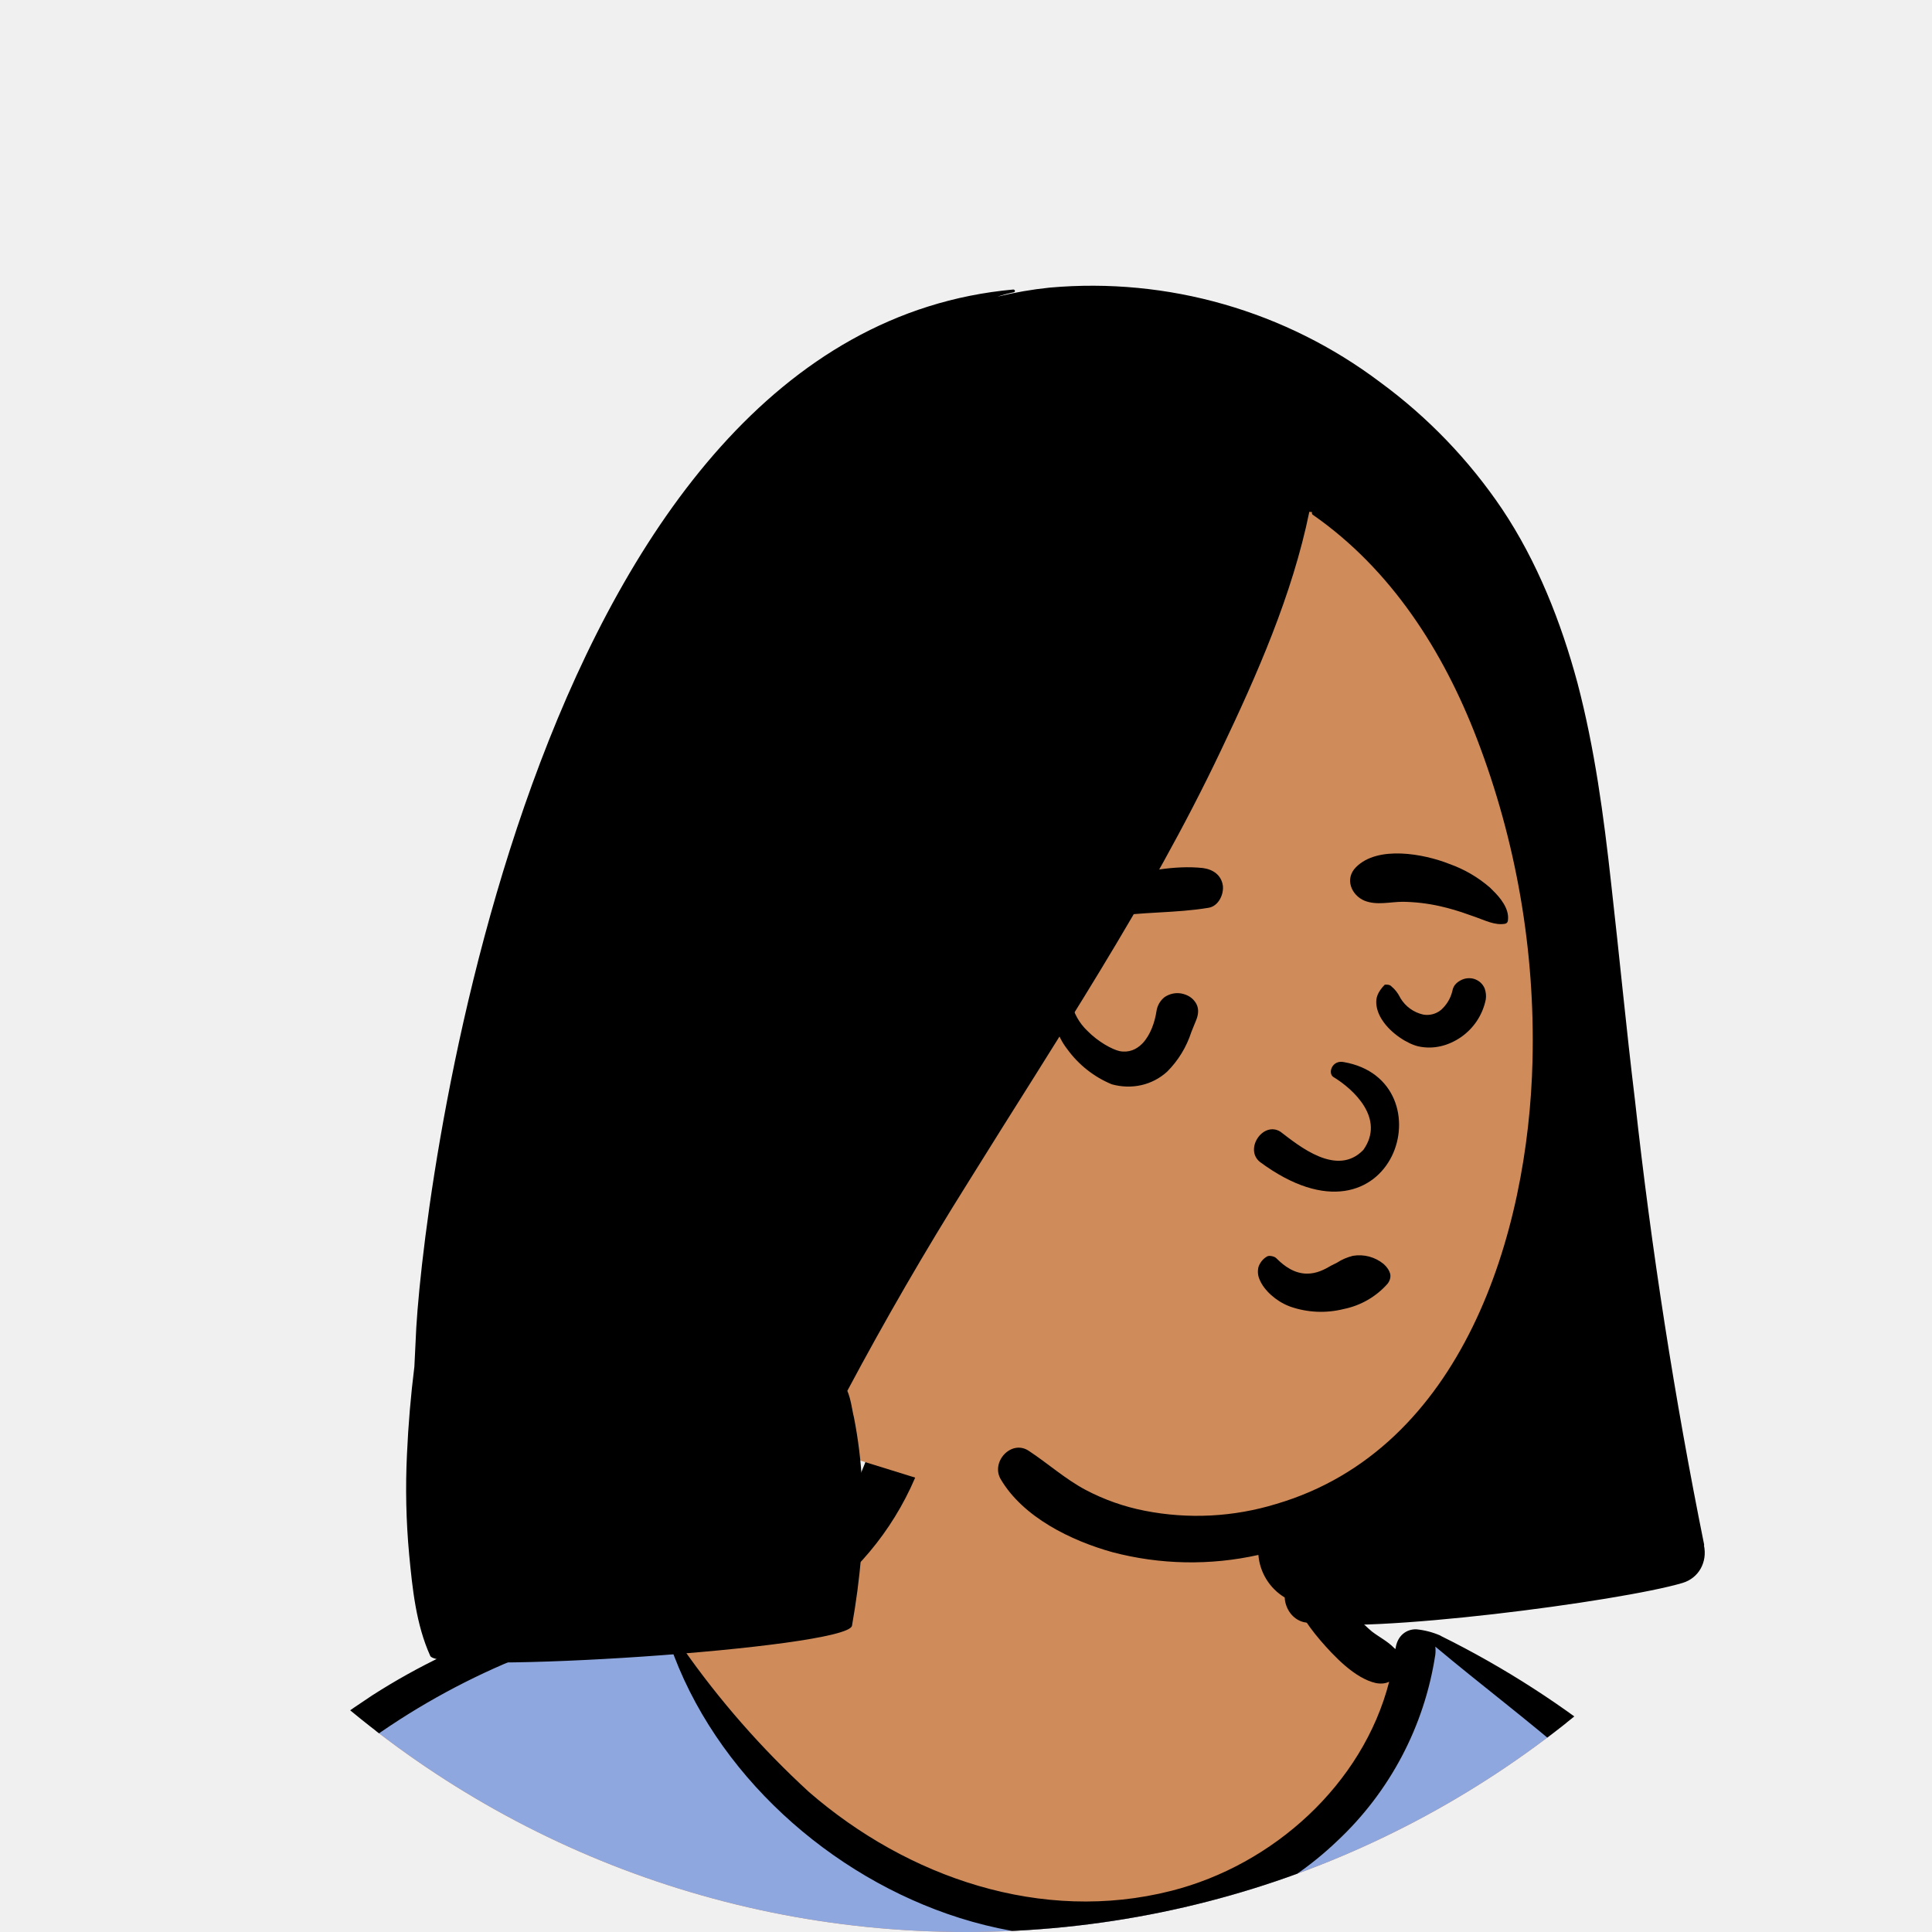
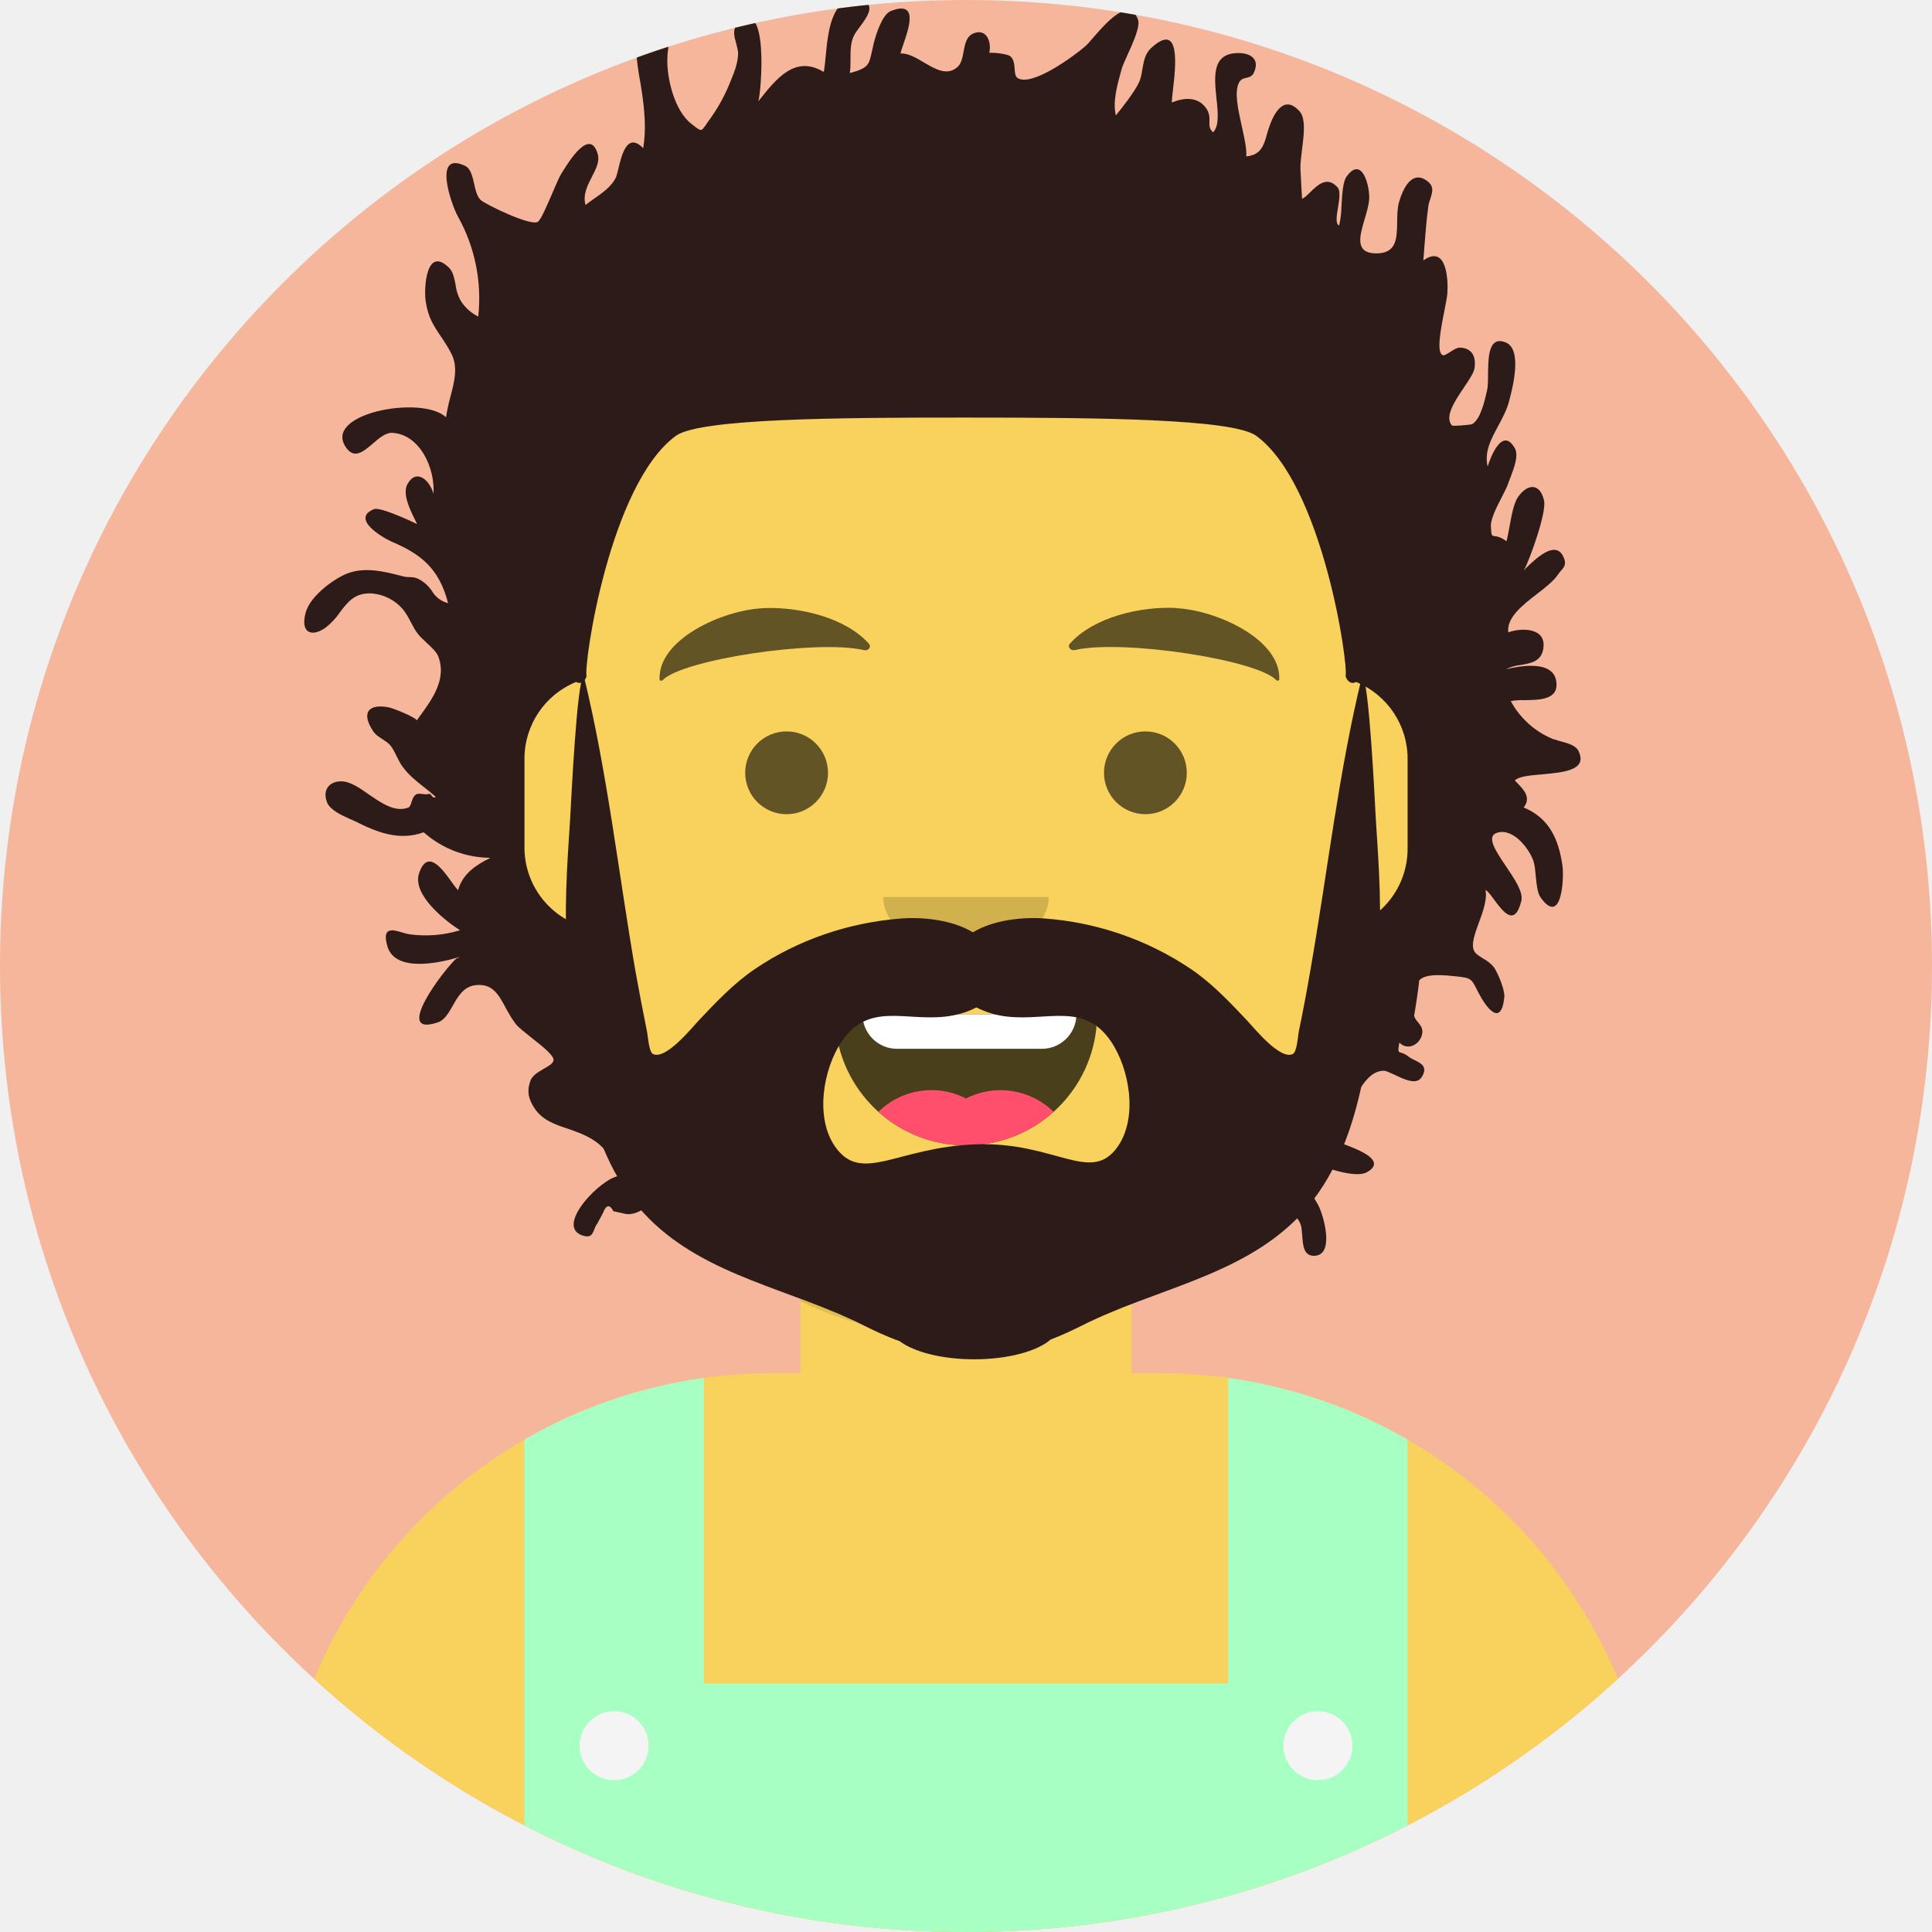
- <svg xmlns="http://www.w3.org/2000/svg" viewBox="0 0 704 704" fill="none" shape-rendering="auto" aria-hidden="true">
+ <svg xmlns="http://www.w3.org/2000/svg" viewBox="0 0 280 280" fill="none" shape-rendering="auto" aria-hidden="true">
  <defs>
-     <g id="head-mediumStraight-547af547">
-       <path fill-rule="evenodd" clip-rule="evenodd" d="M557.3 427.8c-1.7-78.6-21.3-165.6-88.4-214.1-4.3-3.1-10.7-1.6-14.2 2q-4.6.7-7.4 5.5A4238 4238 0 0 1 322 434.9c-28.2 45.3-62.4 90.6-66.9 145.4-.8 1-8 9.3-3.8 8.7q2.8-1.5 5.8-2.4c5.4 7.8 17.8 6.6 20.8-2.3 10.2.3 20.4 3 30.2 6 24 7.5 48.3 15 72.8 20.7 80.6 21.4 167.3-5.9 173.7-99.9 8.7-12.2 4-66.5 2.7-83.3" fill="#d08b5b" />
-       <path fill-rule="evenodd" clip-rule="evenodd" d="M616 621a1826 1826 0 0 1-25.3-162.2c-3.2-26.3-5.7-52.7-8.7-79-2.7-24.5-6-49.1-12.3-73-6-22.2-14.7-44.2-27.5-63.3a187 187 0 0 0-44.5-46.2A175 175 0 0 0 377 162.8q-9.7 1-19.1 3.3 3-1 6-1.6c.7-.2.4-1-.2-1-173.5 15.7-214.3 317.4-218 378.2L145 556a402 402 0 0 0-2.7 31.8q-.9 18.4.8 36.7c1.2 12.5 2.5 25.4 7.7 36.9 3.2 7 152.4-2.7 154-11 3-17 4.7-34.3 3.7-51.5q-.6-12.3-3-24.5c-.6-2.2-1-6.3-2.4-9.6a1235 1235 0 0 1 44-75.8c32.1-51.7 66.2-102.4 92.4-157.5 13.2-27.6 26.1-56.8 32.3-87l1 .1q-.2.7.3 1c28.5 19.8 47.6 49.6 59.9 81.6a306 306 0 0 1 20.3 117.2c-1.5 63.3-25.6 141.6-93.5 161.6a99 99 0 0 1-48.1 2.5q-11.3-2.2-21.6-7.6c-7.5-4-13.7-9.6-20.7-14.2-6.4-4.3-14 4-10.3 10.3 8.2 13.9 25.7 22.4 40.8 26.6a113 113 0 0 0 53.3 1 20 20 0 0 0 9.6 15.5c.2 4 2.8 8 7 9 22.5 4.6 115.9-7.6 138.3-14.3 6-1.8 9.1-7.7 7.8-13.7" fill="#000000" />
+     <g id="clothes-overall-37d26726">
+       <path d="M164 23.94V95.3H36V23.94a72 72 0 0 1 26-8.95v44.28h76V15a72 72 0 0 1 26 8.94" fill="#a7ffc4" />
+       <path d="M54 68.3a5 5 0 1 1-10 0 5 5 0 0 1 10 0m102 0a5 5 0 1 1-10 0 5 5 0 0 1 10 0" fill="#F4F4F4" />
    </g>
-     <g id="expression-contempt-547af547">
-       <path fill-rule="evenodd" clip-rule="evenodd" d="M154.6 192.8a29 29 0 0 1-16 9.2 34 34 0 0 1-19.5-.9l-.5-.2c-4.6-1.8-9-5.7-10.6-9.6a7 7 0 0 1-.4-4.7 7 7 0 0 1 3-3.7q.6-.4 1.7-.2 1.3.2 2 1c2.7 2.7 6.4 5.4 11 5.4 3.4 0 6.2-1.4 8.9-3l2-1q2.6-1.7 5.8-2.5a14 14 0 0 1 11.2 3q1.9 1.7 2.4 3.7.3 1.8-1 3.5m-19.8-75.4c7.6 4.6 19 15.3 11 26.6-9.6 10-23.4-1.4-30.2-6.6-6.3-4-13.3 6.3-7.5 11 49 36.3 69-29.8 30.5-36.4-4.2-.8-5.8 4-3.8 5.4M49.6 46.8l2.2-.6 2.2-.6 1.5-.4c10.3-2.7 21.6-5 31.8-3.9 3.7.5 6.7 2.5 7.3 6.4.4 3.3-1.7 7.6-5.3 8.1-12 2-24.3 1.4-36.3 3.4l-17.9 3.3c-4.5.8-9.2 1.1-13.8 1.8l1 .2c.5 0 .4.6 0 .6q-2.2-.2-4.5 0H17c-1 .1-1.5-1-.7-1.6 5.6-3.8 10.3-8 16.6-10.7q8.1-3.6 16.6-6m93.6-5.8c7.9-8 24.7-4.9 34-1.2q8.2 2.9 14.8 8.6l.4.4.6.6c2.9 2.8 6 6.7 5.6 10.7q0 1.2-1 1.5c-3.8.7-7.5-1.3-11-2.5l-2.3-.8q-5.2-1.9-10.5-3.1-6.7-1.5-13.5-1.6c-4.6 0-9.5 1.4-14-.4-4.8-2-7.3-8-3.1-12.2m-78 64.4c-2 2-4.8 3.3-8.2 2.6-2.6-.6-7.7-3.3-11.7-7.4a20 20 0 0 1-5.8-10.4q-.2-1.5-1.3-2-.8-.4-2-.3-.9 0-1.8.6-1.4 1-1.4 2a24 24 0 0 0 5 16.8 38 38 0 0 0 16.2 12.8c7.2 2 14.7.4 20.2-4.6a36 36 0 0 0 8.8-14.4l.4-1 1.5-3.7q1.3-3.5-.3-6-1.7-2.7-5.3-3.4-3.2-.5-6 1.3a8 8 0 0 0-3 5.2c-.6 4-2.2 8.6-5 11.6zm122.2-23.2q-2.2-1.2-4.8-.5-1.6.5-2.8 1.6t-1.5 2.9q-1 4-4.1 6.8a8 8 0 0 1-6.5 1.7 13 13 0 0 1-8.3-6l-.2-.4q-1.2-2.3-3-3.8-.6-.7-1.7-.7h-.8c-2.7 2.8-3.2 4.8-3.1 6.8q.2 3.2 2.3 6.3c3.1 4.7 9.1 8.5 13.1 9.4 5.6 1.2 11-.3 15.5-3.4a22 22 0 0 0 9-13.7q.3-2-.4-4a6 6 0 0 0-2.7-3" fill="#000000" />
+     <g id="mouth-smile-37d26726">
+       <path fill-rule="evenodd" clip-rule="evenodd" d="M27.12 9.13a19 19 0 0 0 37.77-.09c.08-.77-.77-2.04-1.85-2.04H29.1C28 7 27 8.18 27.12 9.13" fill="black" fill-opacity=".7" />
+       <path d="M62 7H31a5 5 0 0 0 5 5h21a5 5 0 0 0 5-5" fill="white" />
+       <path d="M58.7 21.14A11 11 0 0 0 46 19.2a10.95 10.95 0 0 0-12.7 1.94A19 19 0 0 0 46 26c4.88 0 9.33-1.84 12.7-4.86" fill="#FF4F6D" />
    </g>
-     <clipPath id="clip-547af547">
-       <rect width="704" height="704" rx="352" ry="352" />
+     <g id="nose-default-37d26726">
+       <path fill-rule="evenodd" clip-rule="evenodd" d="M0 0c0 4.42 5.37 8 12 8s12-3.58 12-8" fill="black" fill-opacity=".16" />
+     </g>
+     <g id="eyes-default-37d26726">
+       <path d="M22 14a6 6 0 1 1-12 0 6 6 0 0 1 12 0m52 0a6 6 0 1 1-12 0 6 6 0 0 1 12 0" fill="black" fill-opacity=".6" />
+     </g>
+     <g id="eyebrows-defaultNatural-37d26726">
+       <path fill-rule="evenodd" clip-rule="evenodd" d="M18.68 6.15c-5.8.27-15.2 4.49-14.95 10.34 0 .15.3.24.43.1 2.75-2.97 22.31-5.96 29.2-4.37.63.14 1.11-.48.71-.93-3.42-3.82-10.17-5.4-15.39-5.15m59.91 0c5.8.27 15.2 4.49 14.95 10.34 0 .15-.29.24-.42.1-2.76-2.97-22.32-5.96-29.2-4.37-.64.14-1.12-.48-.72-.93 3.42-3.84 10.2-5.42 15.4-5.17" fill="black" fill-opacity=".6" />
+     </g>
+     <g id="top-dreads02-37d26726">
+       <path fill-rule="evenodd" clip-rule="evenodd" d="M217.2 107.16a12.2 12.2 0 0 1-6.25-5.56 10 10 0 0 1 1.95-.13c2.27-.02 5.15-.04 4.62-2.87-.57-2.98-5.4-2.07-7.28-1.6a6 6 0 0 1 2.12-.62c1.49-.25 3-.51 3.3-2.33.54-3.18-3.28-3.08-5.07-2.4-.26-2.12 2-3.9 4.14-5.55 1.25-.97 2.45-1.9 3.08-2.85q.2-.3.43-.55c.47-.53.86-.97.3-2.08-1.15-2.35-3.94.32-5.33 1.66l-.37.43c.87-1.63 3.31-8.4 2.94-10.13-.53-2.52-2.33-2.6-3.77-.56-.62.88-.94 2.65-1.23 4.26-.15.81-.29 1.58-.45 2.16-.88-.65-1.4-.7-1.7-.74-.44-.04-.5-.05-.56-1.45-.04-1.02.8-2.7 1.56-4.16.4-.8.8-1.54.97-2.09l.3-.8c.52-1.37 1.23-3.19.64-4.24-1.78-3.15-3.48 1.17-3.94 2.65-.5-2.14.5-3.97 1.53-5.88.6-1.13 1.24-2.3 1.57-3.55.54-2.05 1.97-7.58-.5-8.56s-2.52 2.12-2.54 4.66c0 .93-.02 1.8-.15 2.34l-.03.13c-.37 1.57-.92 3.97-2.1 4.71-.18.11-2.83.34-2.96.2-1.1-1.29.42-3.53 1.74-5.49.76-1.13 1.46-2.17 1.55-2.87.22-1.73-.44-2.82-2.06-2.92-.46-.03-1.09.36-1.59.7-.4.24-.74.45-.9.41-1.06-.23-.35-3.82.18-6.5.2-1.04.38-1.94.42-2.46.15-2-.1-7.17-3.48-4.79l.16-2.06c.15-1.95.3-3.86.57-5.83.05-.37.18-.73.3-1.08.3-.97.61-1.86-.69-2.69-2.16-1.36-3.36 1.5-3.85 3.17-.26.9-.27 1.93-.28 2.95-.04 2.3-.07 4.45-2.87 4.52-3.34.07-2.59-2.42-1.84-4.99.3-1 .6-2 .65-2.88.12-1.74-1-6.42-3.27-3.26-.53.7-.64 2.5-.74 4.2a14 14 0 0 1-.34 2.9c-.56-.25-.37-1.4-.17-2.6s.4-2.45-.08-2.96c-1.5-1.64-2.82-.36-3.94.72-.4.4-.8.8-1.18.97l-.08-1.22-.16-3.12c-.03-.7.1-1.69.22-2.74.28-2.15.58-4.58-.34-5.6-2.33-2.59-3.82.43-4.5 2.53q-.15.43-.25.85c-.45 1.56-.83 2.93-2.98 3.15.08-1.09-.28-2.69-.65-4.37-.54-2.43-1.12-5-.39-6.35.27-.5.67-.59 1.07-.68.42-.1.85-.2 1.1-.8.83-1.9-.5-2.7-1.98-2.77-4.18-.18-3.8 3.31-3.47 6.58.22 2.04.42 4-.5 4.9-.55-.5-.54-1.03-.52-1.6.01-.6.03-1.24-.55-1.99-1.2-1.6-3.16-1.46-4.9-.73 0-.3.05-.93.15-1.72.41-3.49 1.2-10.26-3.24-6.09-.8.8-.99 1.88-1.17 2.95-.12.7-.23 1.37-.5 1.95-.7 1.45-2.4 3.6-3.35 4.78-.47-1.92.16-4.26.7-6.22l.12-.45c.12-.45.46-1.2.85-2.07.84-1.84 1.9-4.2 1.53-5.17-1.27-3.38-4.63.5-6.52 2.68-.45.51-.8.94-1.05 1.15-1.58 1.4-7.88 6.04-9.9 4.64-.32-.23-.36-.74-.4-1.3-.05-.65-.1-1.38-.62-1.83-.48-.37-2.48-.57-3.06-.5.36-1.5-.34-3.44-2.05-2.9-1.23.34-1.45 1.54-1.67 2.72-.16.88-.33 1.75-.9 2.25-1.5 1.3-3.18.3-4.85-.68-1.15-.68-2.3-1.36-3.4-1.3q.13-.5.4-1.28c.85-2.44 2.23-6.45-1.8-4.87-1.24.5-2.12 3.35-2.44 4.54q-.2.82-.32 1.42c-.4 1.82-.5 2.32-3.18 3.03.1-.63.1-1.3.1-1.98 0-1.25 0-2.53.55-3.54q.23-.44.7-1.04c1.15-1.53 2.8-3.7-.25-4.05-3.78-.39-4.26 4.7-4.6 8.2-.08.9-.16 1.7-.28 2.25-4.12-2.5-6.86.96-9.33 4.07l-.15.2c.45-1.43 1.56-15.57-2.96-11.25-.84.8-.53 1.84-.24 2.87.14.55.3 1.1.27 1.6-.08 1.3-.5 2.43-1 3.62A25 25 0 0 1 95 17.1q-.45.6-.7 1c-.33.45-.49.7-.7.73s-.48-.17-1.04-.6l-.38-.3c-2.43-1.88-3.58-6.63-3.46-9.53q0-.55.1-1.2c.22-2.24.5-5.2-2.5-4.35s-2.05 6.15-1.5 9.2l.2 1.26c.4 2.7.65 5.43.2 8.17-2.3-2.36-3.1.87-3.6 2.97-.16.63-.28 1.16-.42 1.4-.7 1.26-1.84 2.07-2.98 2.86q-.7.48-1.36 1c-.42-1.47.28-2.83.93-4.1.6-1.15 1.14-2.23.84-3.27-1.1-3.87-4.1.93-5.1 2.55l-.2.32c-.25.37-.7 1.42-1.2 2.6-.8 1.85-1.73 4.03-2.17 4.33-1.03.7-7.6-2.53-8.28-3.14-.55-.5-.76-1.45-.97-2.38-.25-1.1-.5-2.22-1.34-2.6-4.72-2.2-1.93 5.72-1 7.36a24.3 24.3 0 0 1 2.94 14.5 6.4 6.4 0 0 1-2.4-2.07 6 6 0 0 1-.88-2.53c-.2-.96-.36-1.88-.94-2.46-3.3-3.28-3.68 2.88-3.4 4.8.32 2.35 1.2 3.66 2.2 5.13.51.76 1.06 1.57 1.57 2.6.94 1.9.37 4.07-.2 6.23a26 26 0 0 0-.62 2.9c-3.43-3.3-18.2-.55-14.4 4.5 1.17 1.55 2.47.44 3.8-.7.93-.8 1.87-1.6 2.8-1.55 4.11.22 6.25 5.3 5.98 8.84-.5-1.9-2.42-3.76-3.75-1.44-.8 1.4.32 3.67 1.1 5.25l.28.57c-.9-.44-5.37-2.52-6.25-2.16-3.44 1.4 1.3 4.15 2.54 4.7 4.22 1.79 6.9 3.85 8.2 8.92a3.7 3.7 0 0 1-2.3-1.7c-.3-.43-.62-.88-1.25-1.34-.95-.7-1.4-.7-1.96-.73a4 4 0 0 1-1.13-.14l-.07-.02c-2.36-.61-5.4-1.41-8.04-.31-1.97.82-5.3 3.3-5.9 5.65-.77 2.87.84 3.6 2.9 2.14a10 10 0 0 0 2.08-2.23c1.1-1.45 2.12-2.82 4.5-2.73a6.6 6.6 0 0 1 4.64 2.33c.44.53.8 1.2 1.14 1.85.3.57.6 1.15.98 1.64.28.38.75.82 1.23 1.27.74.68 1.5 1.4 1.74 2 1.3 3.3-.87 6.26-2.63 8.67l-.45.63c-.42-.55-3.47-1.76-4.1-1.88-2.94-.56-4.04.8-2.2 3.52.3.45.8.77 1.29 1.08.43.28.85.55 1.15.9.37.46.66 1.04.94 1.62.27.54.54 1.08.88 1.53.92 1.24 2 2.08 3.1 2.94q.83.64 1.68 1.4c-.33.2-.46 0-.6-.18-.12-.17-.25-.34-.5-.24-.2.07-.47.04-.75 0-.3-.04-.6-.08-.87 0-.47.16-.64.68-.8 1.15-.1.36-.22.7-.45.8-1.9.75-3.84-.6-5.7-1.87-1.34-.94-2.64-1.85-3.9-1.92-1.6-.08-2.96 1-2.2 3.03.46 1.13 2.06 1.85 3.27 2.4l.8.35c3.23 1.65 6.47 2.87 9.94 1.6a14.7 14.7 0 0 0 9.68 3.7c-2 1-4 2.22-4.7 4.7a12 12 0 0 1-.9-1.16c-1.4-1.96-3.52-4.9-4.74-1.31-1.04 3.1 3.73 6.87 5.93 8.27a17 17 0 0 1-7.28.59q-.46-.06-1.04-.25c-1.4-.43-3.06-.92-2.2 2 1.13 3.83 7.6 2.37 10.13 1.62-1.78 1.5-9.56 11.7-2.8 9.38.95-.33 1.53-1.34 2.13-2.4.77-1.35 1.58-2.77 3.28-2.98 2.48-.3 3.38 1.37 4.4 3.28.44.8.9 1.62 1.48 2.37.4.5 1.3 1.2 2.28 1.98 1.58 1.24 3.3 2.6 3.17 3.28-.1.46-.72.82-1.4 1.2-.77.45-1.6.93-1.9 1.63-.62 1.56-.34 2.76.54 4.09 1.17 1.78 3.1 2.4 4.92 3q.87.3 1.67.62c3.17 1.3 4.3 2.86 5.73 6.2-2.5.13-9.62 7.37-5.26 8.66 1.12.33 1.35-.25 1.6-.9.12-.3.24-.6.45-.87l.55-1.02.27-.52q.7-1.8 1.52-.22c.07-.02.47.08.9.18.4.09.87.2 1.04.22 1.2.07 2.1-.53 3.03-1.15q.6-.4 1.24-.75.48-.2.94-.35c.69-.22 1.34-.42 1.87-1.23-.1.13.56-2.5.57-2.54.13-.3.38-.45.63-.6.25-.13.5-.28.68-.63a55.8 55.8 0 0 1-15.5-34.47 12 12 0 0 1-8.3-11.28v-13a12 12 0 0 1 7.5-11.13c.53.38 1.27 0 1.5-.84-.46-1.5 3.3-27.85 13-34.87 3.62-2.44 23-2.62 42.31-2.6 19.1 0 38.11.18 41.69 2.6 9.7 7.02 13.46 33.37 13 34.87.23.84.97 1.22 1.5.84A12 12 0 0 1 196 110v13a12 12 0 0 1-8.17 11.38 55.7 55.7 0 0 1-11.07 29.28q.31 1.2.55 2.5c.18 1.1.23 2.14.28 3.15.1 2.04.2 3.94 1.37 5.95q.3.48.66.86c.33.38.66.76.86 1.28.16.44.2 1.05.25 1.68.1 1.4.2 2.92 1.7 2.92 3.1 0 1.37-5.97.6-7.38q-.45-.8-.82-1.41c-1.03-1.74-1.63-2.74-1.57-5.64 1.75 1.16 7.53 3.38 9.45 2.32 3.5-1.94-2.69-3.9-5.83-4.89a12 12 0 0 1-1.6-.56c.63-.63 1.3-1.14 1.97-1.66a14 14 0 0 0 3.22-3.1q.37-.52.73-1.1c1.01-1.6 2.1-3.3 3.82-3.39.4-.09 1.04.3 1.77.6 1.46.7 3.24 1.54 3.94.2.82-1.4-.18-1.9-1.07-2.34q-.46-.19-.78-.43c-.54-.45-.94-.57-1.19-.65-.45-.12-.5-.13-.27-1.48 1.1 1.17 2.8.43 3.25-1 .3-.93-.16-1.47-.56-1.96-.28-.34-.55-.66-.54-1.07 0 .4.83-5.1.7-4.93.85-1.12 3.8-.8 5.34-.63h.07c2.13.24 2.17.31 3.03 2.02l.22.42c.88 1.72 3.2 5.18 3.7.64.13-1.06-.86-3.38-1.44-4.32a5 5 0 0 0-1.6-1.33c-.6-.37-1.13-.7-1.32-1.1-.48-.94.08-2.47.68-4.12.6-1.6 1.22-3.33.96-4.73.3.12.73.7 1.23 1.38 1.3 1.75 3 4.07 3.96.22.33-1.26-1-3.24-2.27-5.1-1.48-2.2-2.86-4.28-1.24-4.79 2.29-.73 4.6 2.22 5.25 4.04.2.56.27 1.37.35 2.22.12 1.2.24 2.48.72 3.14 3.03 4.21 3.4-2.74 3.16-4.57-.56-4.02-2-6.98-5.63-8.5 1.14-1.42 0-2.58-.91-3.53l-.37-.37c.55-.6 2.22-.75 4-.9 3.13-.29 6.62-.6 5.2-3.43-.4-.76-1.53-1.08-2.5-1.34q-.55-.14-.96-.3M58.5 138.8q0-.2-.36.1z" fill="#2c1b18" />
+     </g>
+     <g id="facialHair-beardMedium-37d26726">
+       <path fill-rule="evenodd" clip-rule="evenodd" d="M60.5 67.84c-11.5.38-16.64 5.88-20.5.29-2.91-4.2-1.7-11.26 1.01-15.23 3.86-5.65 9.1-2.92 14.95-3.56 1.6-.18 3.2-.62 4.54-1.34a13 13 0 0 0 4.55 1.34c5.85.64 11.08-2.09 14.94 3.56 2.72 3.97 3.93 11.03 1.03 15.23-3.87 5.6-9-.67-20.52-.29M116.4 0c-3.43 14.07-5 28.43-7.5 42.67q-.76 4.46-1.68 8.88c-.12.62-.25 2.92-.86 3.21-1.85.9-5.62-3.8-6.63-4.87-2.53-2.67-5.05-5.36-8.13-7.45a43.7 43.7 0 0 0-21.13-7.32c-3.18-.25-7.47.18-10.47 2-3-1.82-7.3-2.25-10.47-2-7.6.6-14.9 3.1-21.13 7.32-3.09 2.1-5.6 4.78-8.13 7.45-1 1.06-4.78 5.76-6.63 4.87-.6-.29-.74-2.6-.86-3.2q-.9-4.44-1.7-8.89C8.62 28.43 7.04 14.07 3.62 0c-1 0-1.87 18.75-1.98 20.5-.46 7.09-.98 14.03-.3 21.13 1.16 12.24 2.37 27.6 11.7 36.96 8.44 8.45 20.68 10.22 31.24 15.55 1.36.69 3.16 1.54 5.1 2.23C51.44 97.93 55.5 99 60.18 99c4.91 0 9.15-1.17 11.08-2.86 1.7-.65 3.27-1.39 4.48-2 10.56-5.33 22.8-7.1 31.24-15.55 9.33-9.36 10.54-24.72 11.7-36.96.68-7.1.16-14.04-.3-21.14-.1-1.77-.98-20.5-1.98-20.5" fill="#2c1b18" />
+     </g>
+     <clipPath id="clip-37d26726">
+       <rect width="280" height="280" rx="140" ry="140" />
    </clipPath>
  </defs>
-   <g clip-path="url(#clip-547af547)">
-     <path fill-rule="evenodd" clip-rule="evenodd" d="M705.3 1074a2351 2351 0 0 1-15.6-101c-1-7.7-2.5-16.4 2.7-22 7.3-8 14-14.8 14.8-26.2.8-10.7-2.8-22.4-5-32.8a809 809 0 0 0-17.3-64.7q-10-32.5-21.3-64.6c-6.9-20-13.5-40.3-22.5-59.5-17-36.5-46-63.5-81.6-81.6-9-4.5-27-20.5-36.3-24-8.5-3.4-8.5 6.3-16.9 2.6-6.7-2.9-13-6.7-16.7-13.2-4-7-14.3-16.9-15.9-25-3.3-17.4.3-32.2-12-45.3a90 90 0 0 0-41.1-23.8c-33.7-9.3-78.5-2.8-98.8 28.5-9.7 14.9-13 33-26.2 45.1-11.4 10.7-8.8 18-23.6 23.4-.9.3-23.6-4.5-24.4-4.2-16.2-3.5-31.7 6.2-46.5 11.8a325 325 0 0 0-63 32.3 399 399 0 0 0-102.3 98.5 483 483 0 0 0-76.4 161c-1.7 6.4-3.5 13-1.5 19.4a25 25 0 0 0 9.8 12.4c6 4.3 18 7 17.7 15.7-.1 6.6-2.4 13.5-3.5 20q-1.9 11.6-3.4 23.2a1232 1232 0 0 0-10.3 106.6 920 920 0 0 0-.5 106q.2 3.5 2 6.2c-1 .4-1.2 2.4.1 2.7l2.7.5a12 12 0 0 0 7 2.4l5.5.2c19.3 4 38.6 7.9 58.1 10.8q35.7 5.2 71.5 8.7c49.2 4.8 98 3.2 147.1.6a1877 1877 0 0 1 147.4-2c49.2 1.4 98.4 3.5 147.6 4.4q82.5 1.6 164.8-5c7.5-.5 12.2-6.5 10.7-14-8.9-44.7-19-89.1-27-134" fill="#d08b5b" />
-     <path fill-rule="evenodd" clip-rule="evenodd" d="m201 597.5 1.2-.4c14.5-5.7 29.6-14.8 45.4-11.4.5-.2 10.8 1.9 17.9 3.2l-6.7 7L247 598q61 100.7 144.3 100.7T517.7 598l4-1q.7 0 1.5.4c9.3 3.6 27.4 19.6 36.3 24.1 35.6 18 64.5 45 81.6 81.6 8.7 18.6 15.2 38 21.8 57.5l.7 2q11.3 32.1 21.3 64.6 9.6 30.6 16.6 61.8l.7 2.9c2.2 10.4 5.8 22 5 32.8a29 29 0 0 1-3 10.7l-80.4 29 38.4 261.3q-52.7 2.3-105.5 1.3c-49.2-.9-98.4-3-147.6-4.3q-71.5-1.9-143 1.7l-12 .6a946 946 0 0 1-139.5-1l-3.1-.3v-38.3l16.3-212.9-83-15.6-81.3-39.5a22 22 0 0 1-5.6-8.8c-1.9-6-.5-12 1-18l.5-1.3a493 493 0 0 1 76.4-161A399 399 0 0 1 138 629.7q29.8-19.6 63-32.3" fill="#8fa7df" />
-     <path fill-rule="evenodd" clip-rule="evenodd" d="M232.2 584.6c5.1-.3 10.3.6 15.4 1 .4.1.6.8 0 .9q-13.5 3-26.9 7.1l-3.8 1.2c-10 3-19.8 6-29.6 10a264 264 0 0 0-54.8 30.8C67.2 682.8 20 754.3-9.9 828.3a526 526 0 0 0-24.3 77c-.4 1.6-2 5.4-1 7 .7 1.3 3.6 2.1 5 2.9l4.5 2.3 25.2 12.9 2.3 1.1c38 18.6 78.4 34.4 121 35.5l.4-3.7a342 342 0 0 1 9.9-60c.3-1 1.6-.6 1.7.3 3 23.1 2 46.4 1 69.7-1.8 41-4.3 82.2-6.5 123.3l-3.9 61.7c-1.3 20.5-1.7 41.6-4.7 62-.6 4.6-6 7-10 6.6a9 9 0 0 1-8-9c0-11.9 1.5-24 2.4-35.8l2.5-33.8c3.1-41.1 6.8-82.2 10.2-123.3l3.8-43.7C76.4 979.8 34.2 963-6.1 943.5c-.6 13.2-2 26.5-3.4 39.6q-5.8 55.2-9.6 110.5a2254 2254 0 0 0-4.2 92.7l-.2 7c0 4.4-.5 8.5-4.3 11.7a9 9 0 0 1-12.6 0c-5-4.6-4.2-10.9-4-17.1a1676 1676 0 0 1 1.8-47.2 1321 1321 0 0 1 10.5-109.5l2-14a461 461 0 0 1 15.5-77.9q-4.6-2.2-9.3-4.7-8.4-4-16.6-8.4c-4.2-2.5-7.9-5.8-9-10.8-1.4-5.5.6-11.5 2-16.9v-.4a502 502 0 0 1 26.6-80 523 523 0 0 1 67.8-117 354 354 0 0 1 88.7-83.3 239 239 0 0 1 53.8-25.7 143 143 0 0 1 42.8-7.5m90.1-66c6-6.5 18.1.2 15.2 8.8a108 108 0 0 1-34.7 52A79 79 0 0 1 247 598l1.7 2.4a321 321 0 0 0 46.1 52.6c36 31.2 84.8 48 132 36 37.1-9.4 69.8-38.8 79.4-76.2q-2 1-4.8.5c-7.7-1.7-15.3-9.8-20.3-15.6q-8-9.3-12.6-20.7c-5.6-14-7.4-32.1.3-45.7 1-1.7 3-.7 3.3 1l.3 2.5c1.5 12.7 3.3 25 9.3 36.6a76 76 0 0 0 18.2 23.1c2.6 2 5.8 3.6 8.1 6l.5.4c.6-5 4.1-7.3 7.6-7.2a29 29 0 0 1 8.8 2.3l.1.1a341 341 0 0 1 65.1 42 259 259 0 0 1 88.4 129c7.5 25.3 11.8 51.4 16.3 77.4l2.8 16c4.2 23.9 8.9 48.4 18.4 70.7 2.5 5.7.6 11.1-5.5 13.4L688 953c3.7 16 6 32.5 8.7 48.5 6 34.1 13.2 68 19.4 102l9.3 52.3 4.7 25.2 2.4 13.6.1.7c.5 2.4 1 4.9.4 7.3-.8 2.7-2.9 4.6-4.8 6.6-1.6 1.6-3.8 1.6-5.7.7l-.7-.3c-3.4-1.6-6-3.2-7.3-7q-.9-3.8-1.5-7.7l-2.8-14.5-5-29.1-1.6-9.1a1165 1165 0 0 1-12.8-94.5q-1.6-21-3.5-42.2l-.9-10.5c-1.1-13.3-2.5-27-2.7-40.5l-4.5 1.6L657 964c-5.5 2-12.5 6-18.4 5.2q-4.2-.4-6.8-2.9 3 43.1 8.5 86a1966 1966 0 0 0 22 135l1.9 9.6c.5 3.7-.5 5.9-2.5 9-1.7 2.4-5 3.7-7.8 2-3.6-2.3-5.5-4.3-6.5-8.4q-1.4-5.6-2.3-11.4a1654 1654 0 0 1-11.4-65.2Q622 1044.7 618.5 966a1388 1388 0 0 1-1.4-77.8q0-20 1.4-39.9c1-13.4 3-26.5 4.8-39.8 0-.5.7-.5.7 0 .8 14.9 2.1 29.8 2.8 44.7l1.4 42.8q.9 28.1 2.7 56.2a10 10 0 0 1 8.5-3.1c4.7-1 9.7-3.4 14.1-5l16.8-5.5 26.4-8.7a679 679 0 0 1-18-80.8l-2-12.3c-4-24.2-8.5-48.5-15.8-72a230 230 0 0 0-34.8-68.2 370 370 0 0 0-52.7-55.3C557 627 539.7 614 523 600q.2 1.4 0 3a117 117 0 0 1-35.8 67.9c-37.7 36-93.6 43.4-142 26.5-46.7-16.3-88-55-102.6-102.8-.3-.8.8-1 1.3-.5l2.4 3.3q0-.7.7-1a129 129 0 0 0 46.6-29.2 100 100 0 0 0 21.3-33.3l.4-1c1.7-5 3.2-10.2 7-14.2" fill="black" />
-     <use transform="matrix(.99789 0 0 1 6.3 -58)" href="#head-mediumStraight-547af547" />
-     <use transform="translate(351 275)" href="#expression-contempt-547af547" />
+   <g clip-path="url(#clip-37d26726)">
+     <rect width="280" height="280" fill="#f5b69b" />
+     <path d="M140 36a56 56 0 0 0-56 56v6.17A12 12 0 0 0 74 110v14a12 12 0 0 0 10.3 11.88A56 56 0 0 0 116 180.6V199h-4a72 72 0 0 0-72 72v9h200v-9a72 72 0 0 0-72-72h-4v-18.38a56 56 0 0 0 31.7-44.73A12 12 0 0 0 206 124v-14a12 12 0 0 0-10-11.83V92a56 56 0 0 0-56-56" fill="#f8d25c" />
+     <path d="M116 180.61v8a56 56 0 0 0 24 5.39 56 56 0 0 0 24-5.39v-8a56 56 0 0 1-24 5.39 56 56 0 0 1-24-5.39" fill="black" fill-opacity=".1" />
+     <use transform="translate(40 184.7)" href="#clothes-overall-37d26726" />
+     <use transform="translate(94 140)" href="#mouth-smile-37d26726" />
+     <use transform="translate(128 130)" href="#nose-default-37d26726" />
+     <use transform="translate(98 98)" href="#eyes-default-37d26726" />
+     <use transform="translate(91.86 82)" href="#eyebrows-defaultNatural-37d26726" />
+     <use transform="translate(8)" href="#top-dreads02-37d26726" />
+     <use transform="translate(81 98)" href="#facialHair-beardMedium-37d26726" />
  </g>
</svg>
